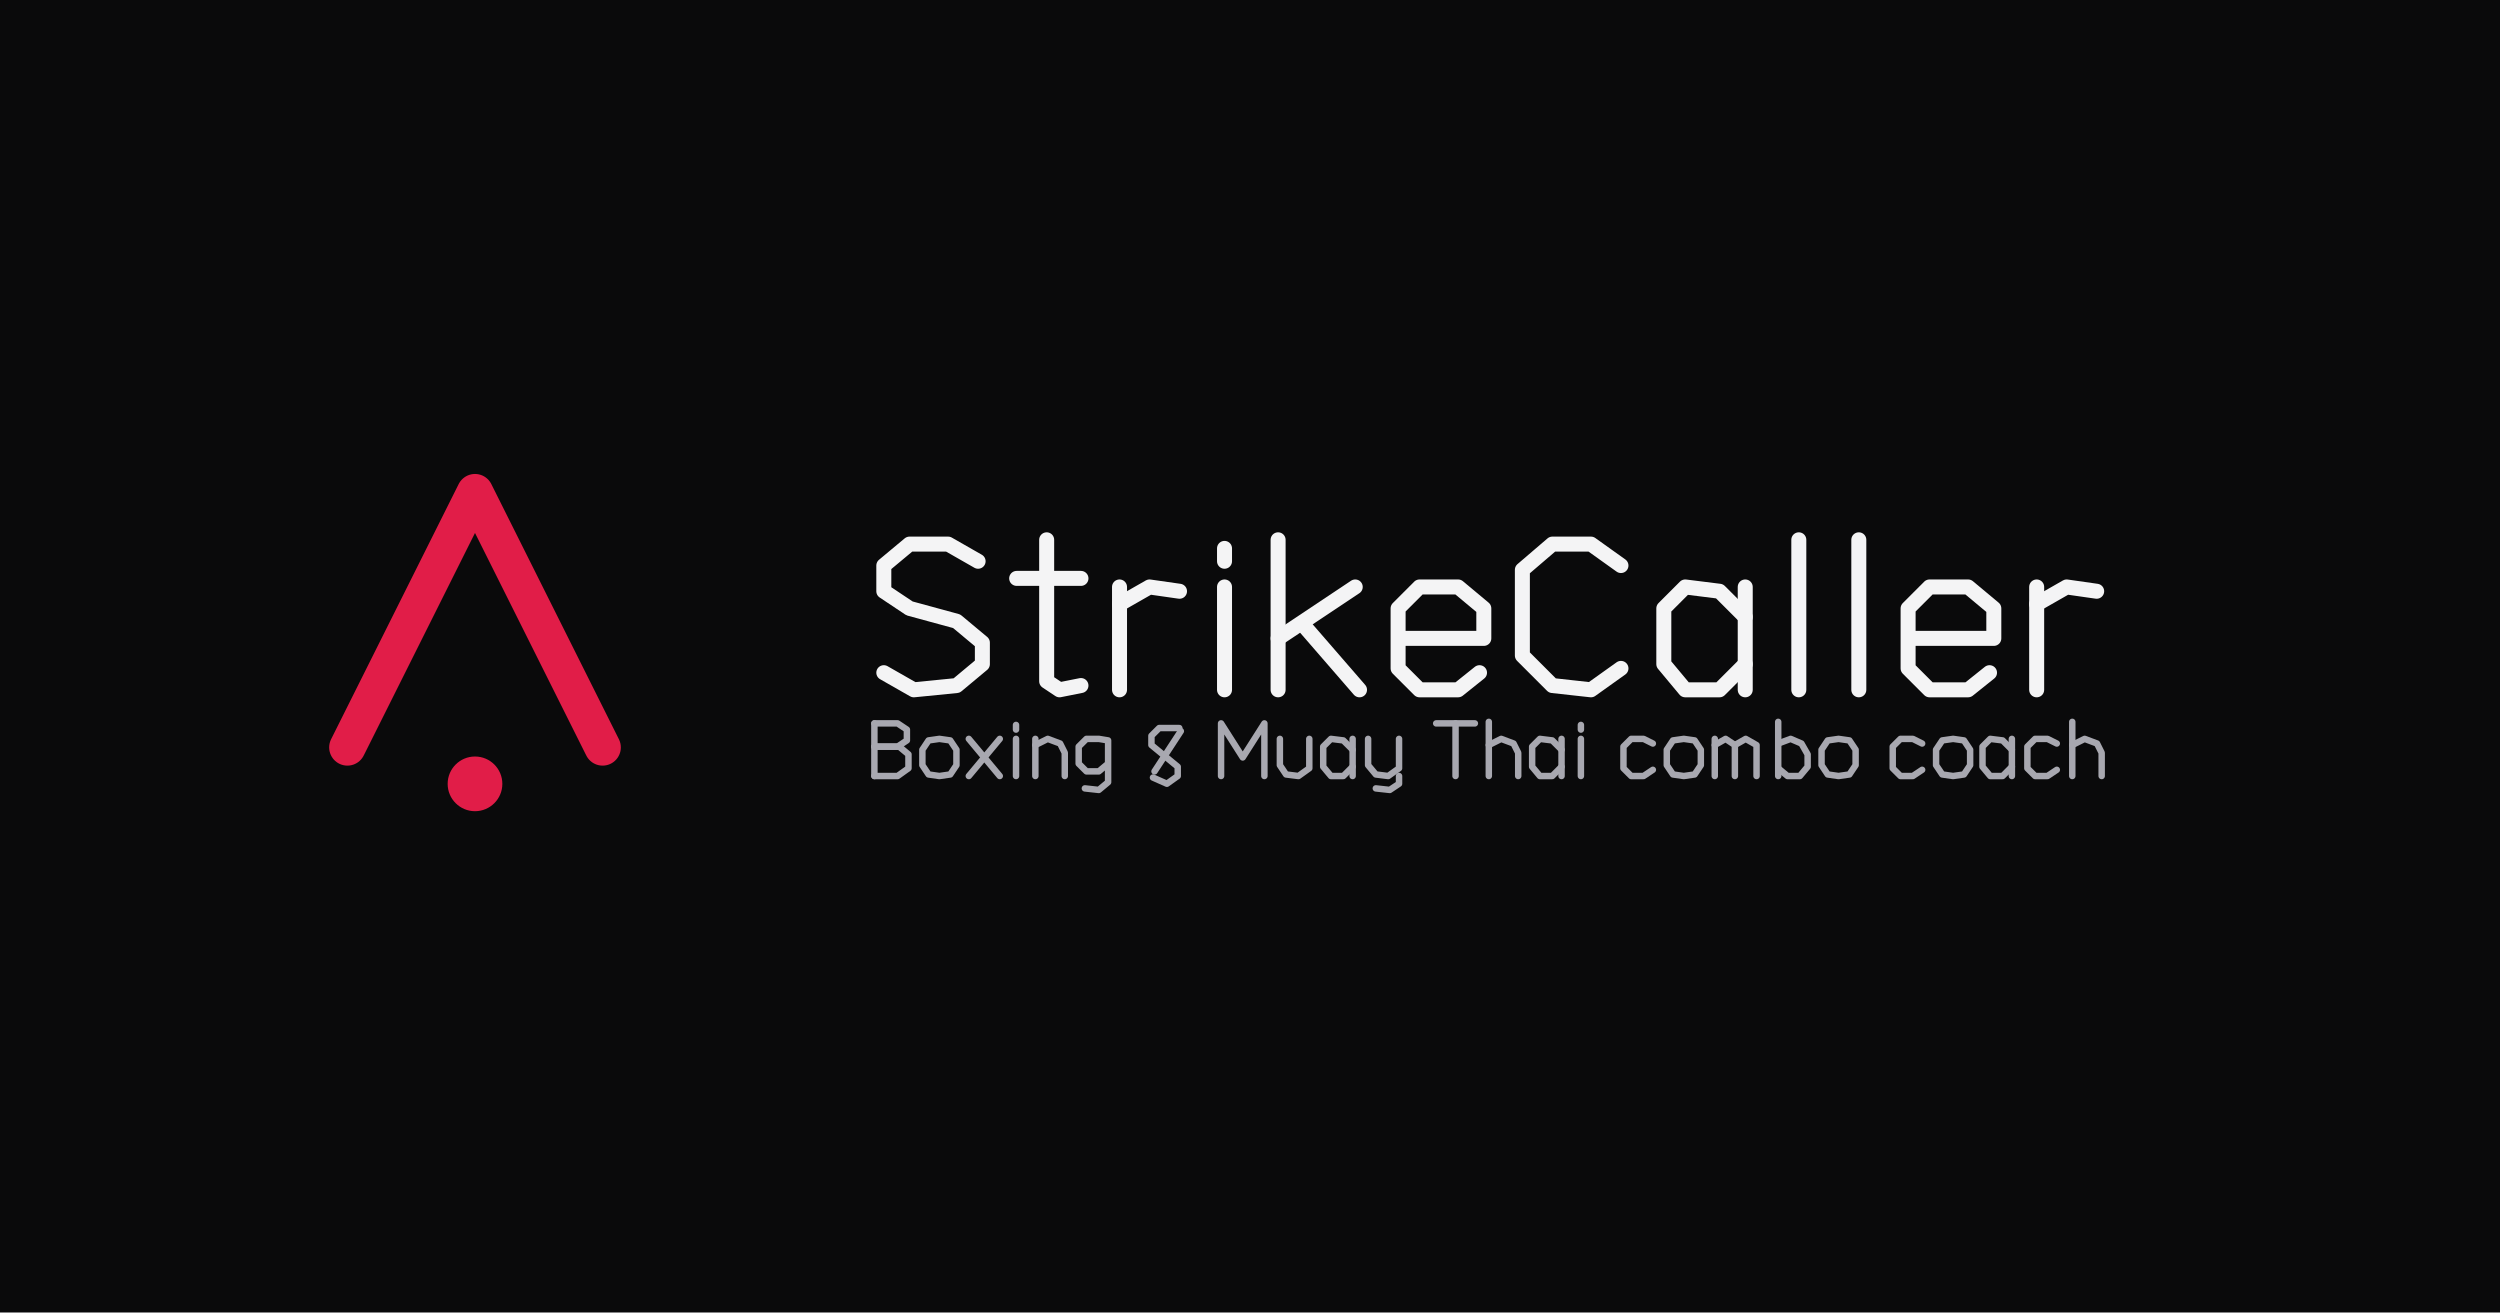
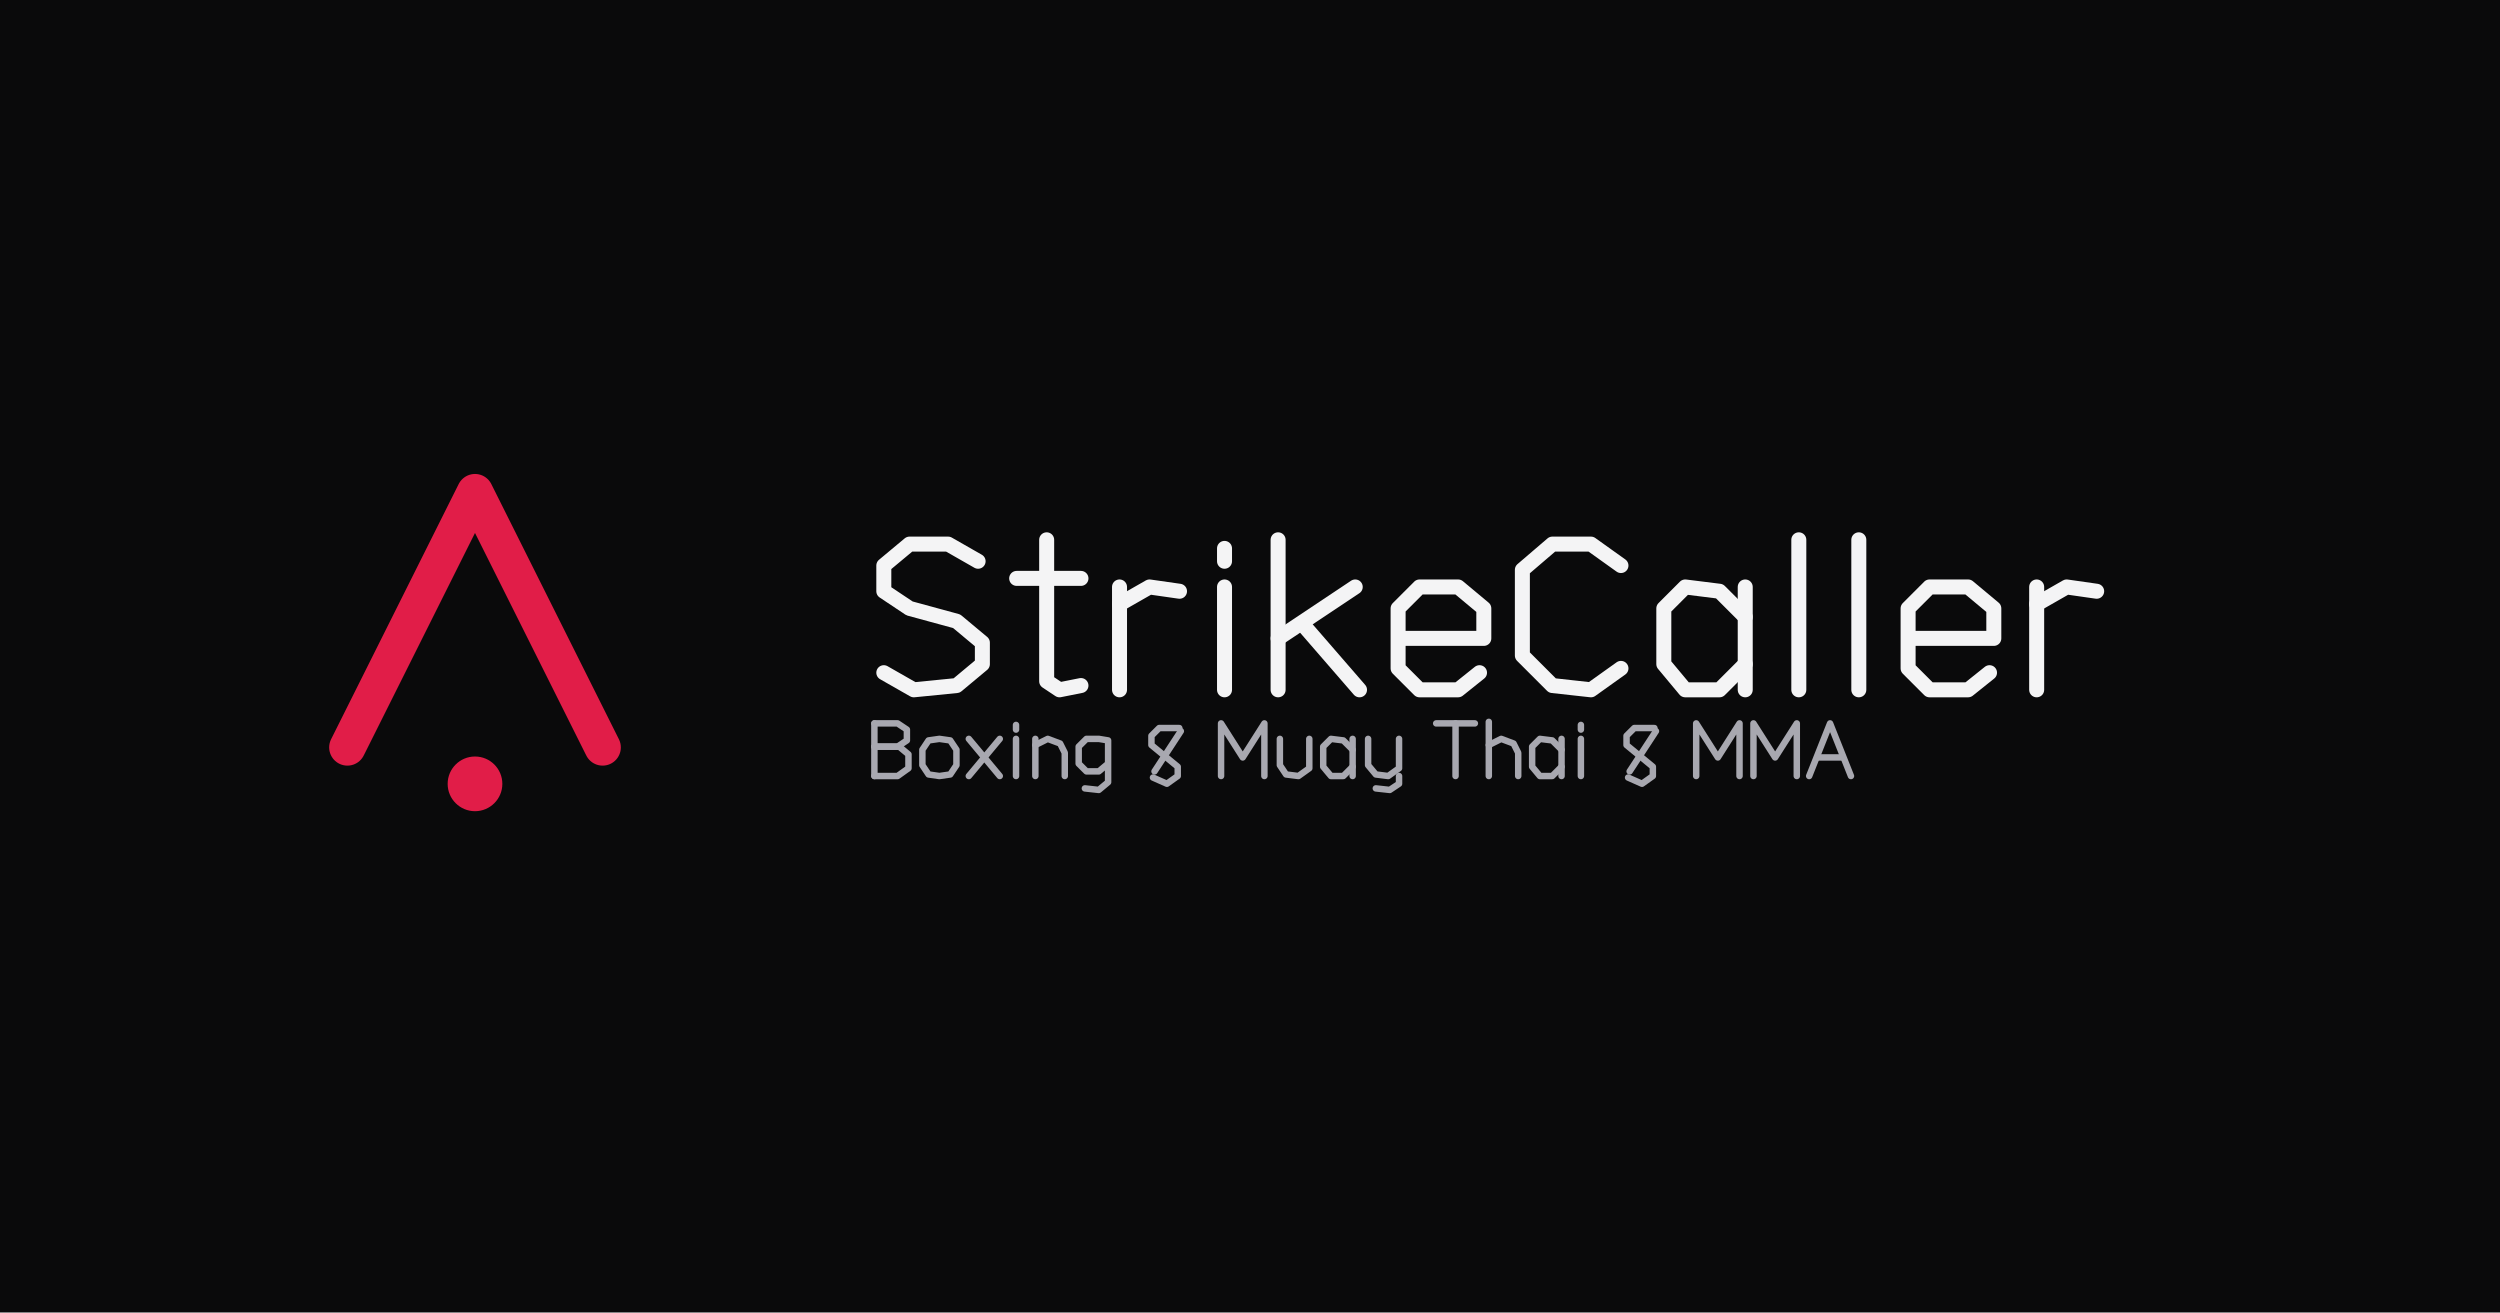
<svg xmlns="http://www.w3.org/2000/svg" width="1200" height="630" viewBox="0 0 1200 630">
  <rect width="1200" height="630" fill="#0a0a0b" />
  <g transform="translate(88.00 175.00) scale(0.546875)">
    <path d="M144 336 L256 112 L368 336" fill="none" stroke="#e11d48" stroke-width="32" stroke-linecap="round" stroke-linejoin="round" />
    <circle cx="256" cy="368" r="24" fill="#e11d48" />
  </g>
  <path d="M469.49 269.40 L455.09 261.17 L436.57 261.17 L424.23 271.46 L424.23 283.80 L436.57 292.03 L459.20 298.20 L471.54 308.49 L471.54 318.77 L459.20 329.06 L438.63 331.11 L424.23 322.89" fill="none" stroke="#f4f4f5" stroke-width="7.2" stroke-linecap="round" stroke-linejoin="round" />
  <path d="M502.40 259.11 L502.40 327.00 L508.57 331.11 L518.86 329.06" fill="none" stroke="#f4f4f5" stroke-width="7.2" stroke-linecap="round" stroke-linejoin="round" />
  <path d="M488.00 277.63 L518.86 277.63" fill="none" stroke="#f4f4f5" stroke-width="7.2" stroke-linecap="round" stroke-linejoin="round" />
  <path d="M537.37 331.11 L537.37 281.74" fill="none" stroke="#f4f4f5" stroke-width="7.2" stroke-linecap="round" stroke-linejoin="round" />
  <path d="M537.37 289.97 L551.77 281.74 L566.17 283.80" fill="none" stroke="#f4f4f5" stroke-width="7.2" stroke-linecap="round" stroke-linejoin="round" />
  <path d="M587.77 281.74 L587.77 331.11" fill="none" stroke="#f4f4f5" stroke-width="7.2" stroke-linecap="round" stroke-linejoin="round" />
  <path d="M587.77 263.23 L587.77 269.40" fill="none" stroke="#f4f4f5" stroke-width="7.2" stroke-linecap="round" stroke-linejoin="round" />
  <path d="M613.49 259.11 L613.49 331.11" fill="none" stroke="#f4f4f5" stroke-width="7.2" stroke-linecap="round" stroke-linejoin="round" />
  <path d="M613.49 306.43 L650.51 281.74" fill="none" stroke="#f4f4f5" stroke-width="7.2" stroke-linecap="round" stroke-linejoin="round" />
  <path d="M625.83 300.26 L652.57 331.11" fill="none" stroke="#f4f4f5" stroke-width="7.2" stroke-linecap="round" stroke-linejoin="round" />
  <path d="M671.09 306.43 L712.23 306.43 L712.23 292.03 L699.89 281.74 L681.37 281.74 L671.09 292.03 L671.09 320.83 L681.37 331.11 L699.89 331.11 L710.17 322.89" fill="none" stroke="#f4f4f5" stroke-width="7.2" stroke-linecap="round" stroke-linejoin="round" />
  <path d="M778.06 271.46 L763.66 261.17 L745.14 261.17 L730.74 273.51 L730.74 314.66 L745.14 329.06 L763.66 331.11 L778.06 320.83" fill="none" stroke="#f4f4f5" stroke-width="7.2" stroke-linecap="round" stroke-linejoin="round" />
  <path d="M837.71 281.74 L837.71 331.11" fill="none" stroke="#f4f4f5" stroke-width="7.2" stroke-linecap="round" stroke-linejoin="round" />
  <path d="M837.71 296.14 L825.37 283.80 L808.91 281.74 L798.63 292.03 L798.63 318.77 L808.91 331.11 L825.37 331.11 L837.71 318.77" fill="none" stroke="#f4f4f5" stroke-width="7.2" stroke-linecap="round" stroke-linejoin="round" />
  <path d="M863.43 259.11 L863.43 331.11" fill="none" stroke="#f4f4f5" stroke-width="7.2" stroke-linecap="round" stroke-linejoin="round" />
  <path d="M892.23 259.11 L892.23 331.11" fill="none" stroke="#f4f4f5" stroke-width="7.2" stroke-linecap="round" stroke-linejoin="round" />
  <path d="M915.89 306.43 L957.03 306.43 L957.03 292.03 L944.69 281.74 L926.17 281.74 L915.89 292.03 L915.89 320.83 L926.17 331.11 L944.69 331.11 L954.97 322.89" fill="none" stroke="#f4f4f5" stroke-width="7.2" stroke-linecap="round" stroke-linejoin="round" />
  <path d="M977.60 331.11 L977.60 281.74" fill="none" stroke="#f4f4f5" stroke-width="7.2" stroke-linecap="round" stroke-linejoin="round" />
  <path d="M977.60 289.97 L992.00 281.74 L1006.40 283.80" fill="none" stroke="#f4f4f5" stroke-width="7.2" stroke-linecap="round" stroke-linejoin="round" />
  <path d="M419.71 347.23 L419.71 372.49" fill="none" stroke="#a8a8b0" stroke-width="3.1" stroke-linecap="round" stroke-linejoin="round" />
  <path d="M419.71 347.23 L430.86 347.23 L435.31 350.20 L435.31 355.40 L430.86 358.37 L419.71 358.37" fill="none" stroke="#a8a8b0" stroke-width="3.1" stroke-linecap="round" stroke-linejoin="round" />
  <path d="M419.71 358.37 L431.60 358.37 L436.06 362.09 L436.06 368.77 L430.86 372.49 L419.71 372.49" fill="none" stroke="#a8a8b0" stroke-width="3.1" stroke-linecap="round" stroke-linejoin="round" />
  <path d="M450.91 354.66 L445.71 355.40 L442.74 359.86 L442.74 367.29 L445.71 371.74 L450.91 372.49 L456.11 371.74 L459.09 367.29 L459.09 359.86 L456.11 355.40 L450.91 354.66" fill="none" stroke="#a8a8b0" stroke-width="3.1" stroke-linecap="round" stroke-linejoin="round" />
  <path d="M465.03 354.66 L479.89 372.49" fill="none" stroke="#a8a8b0" stroke-width="3.1" stroke-linecap="round" stroke-linejoin="round" />
  <path d="M479.89 354.66 L465.03 372.49" fill="none" stroke="#a8a8b0" stroke-width="3.1" stroke-linecap="round" stroke-linejoin="round" />
  <path d="M487.69 354.66 L487.69 372.49" fill="none" stroke="#a8a8b0" stroke-width="3.1" stroke-linecap="round" stroke-linejoin="round" />
  <path d="M487.69 347.97 L487.69 350.20" fill="none" stroke="#a8a8b0" stroke-width="3.1" stroke-linecap="round" stroke-linejoin="round" />
  <path d="M496.97 372.49 L496.97 354.66" fill="none" stroke="#a8a8b0" stroke-width="3.1" stroke-linecap="round" stroke-linejoin="round" />
  <path d="M496.97 357.63 L502.91 354.66 L508.86 356.89 L511.09 361.34 L511.09 372.49" fill="none" stroke="#a8a8b0" stroke-width="3.1" stroke-linecap="round" stroke-linejoin="round" />
  <path d="M531.89 355.40 L527.43 354.66 L521.49 354.66 L517.77 358.37 L517.77 366.54 L521.49 370.26 L527.43 370.26 L531.89 366.54 L531.89 355.40 L531.89 375.46 L527.43 379.17 L520.74 378.43" fill="none" stroke="#a8a8b0" stroke-width="3.1" stroke-linecap="round" stroke-linejoin="round" />
  <path d="M566.06 349.46 L556.40 349.46 L552.69 353.17 L552.69 357.63 L565.31 368.03 L565.31 372.49 L560.11 376.20 L553.43 373.23" fill="none" stroke="#a8a8b0" stroke-width="3.1" stroke-linecap="round" stroke-linejoin="round" />
  <path d="M554.17 370.26 L566.80 350.94" fill="none" stroke="#a8a8b0" stroke-width="3.1" stroke-linecap="round" stroke-linejoin="round" />
  <path d="M586.11 372.49 L586.11 347.23 L596.51 363.57 L606.91 347.23 L606.91 372.49" fill="none" stroke="#a8a8b0" stroke-width="3.1" stroke-linecap="round" stroke-linejoin="round" />
  <path d="M614.34 354.66 L614.34 367.29 L617.31 371.74 L623.26 372.49 L628.46 368.77 L628.46 354.66" fill="none" stroke="#a8a8b0" stroke-width="3.1" stroke-linecap="round" stroke-linejoin="round" />
  <path d="M649.26 354.66 L649.26 372.49" fill="none" stroke="#a8a8b0" stroke-width="3.1" stroke-linecap="round" stroke-linejoin="round" />
  <path d="M649.26 359.86 L644.80 355.40 L638.86 354.66 L635.14 358.37 L635.14 368.03 L638.86 372.49 L644.80 372.49 L649.26 368.03" fill="none" stroke="#a8a8b0" stroke-width="3.1" stroke-linecap="round" stroke-linejoin="round" />
  <path d="M656.69 354.66 L656.69 367.29 L660.40 371.74 L666.34 372.49 L671.54 368.77 L671.54 354.66" fill="none" stroke="#a8a8b0" stroke-width="3.1" stroke-linecap="round" stroke-linejoin="round" />
  <path d="M671.54 372.49 L671.54 376.20 L667.09 379.17 L660.40 378.43" fill="none" stroke="#a8a8b0" stroke-width="3.1" stroke-linecap="round" stroke-linejoin="round" />
  <path d="M689.37 347.23 L707.94 347.23" fill="none" stroke="#a8a8b0" stroke-width="3.1" stroke-linecap="round" stroke-linejoin="round" />
  <path d="M698.66 347.23 L698.66 372.49" fill="none" stroke="#a8a8b0" stroke-width="3.1" stroke-linecap="round" stroke-linejoin="round" />
  <path d="M714.63 346.49 L714.63 372.49" fill="none" stroke="#a8a8b0" stroke-width="3.1" stroke-linecap="round" stroke-linejoin="round" />
  <path d="M714.63 357.63 L720.57 354.66 L726.51 356.89 L728.74 361.34 L728.74 372.49" fill="none" stroke="#a8a8b0" stroke-width="3.1" stroke-linecap="round" stroke-linejoin="round" />
  <path d="M749.54 354.66 L749.54 372.49" fill="none" stroke="#a8a8b0" stroke-width="3.1" stroke-linecap="round" stroke-linejoin="round" />
  <path d="M749.54 359.86 L745.09 355.40 L739.14 354.66 L735.43 358.37 L735.43 368.03 L739.14 372.49 L745.09 372.49 L749.54 368.03" fill="none" stroke="#a8a8b0" stroke-width="3.1" stroke-linecap="round" stroke-linejoin="round" />
  <path d="M758.83 354.66 L758.83 372.49" fill="none" stroke="#a8a8b0" stroke-width="3.1" stroke-linecap="round" stroke-linejoin="round" />
  <path d="M758.83 347.97 L758.83 350.20" fill="none" stroke="#a8a8b0" stroke-width="3.1" stroke-linecap="round" stroke-linejoin="round" />
-   <path d="M793.37 356.89 L788.91 354.66 L782.97 354.66 L779.26 358.37 L779.26 368.77 L782.97 372.49 L788.91 372.49 L793.37 369.51" fill="none" stroke="#a8a8b0" stroke-width="3.1" stroke-linecap="round" stroke-linejoin="round" />
-   <path d="M808.23 354.66 L803.03 355.40 L800.06 359.86 L800.06 367.29 L803.03 371.74 L808.23 372.49 L813.43 371.74 L816.40 367.29 L816.40 359.86 L813.43 355.40 L808.23 354.66" fill="none" stroke="#a8a8b0" stroke-width="3.1" stroke-linecap="round" stroke-linejoin="round" />
-   <path d="M823.09 372.49 L823.09 354.66" fill="none" stroke="#a8a8b0" stroke-width="3.1" stroke-linecap="round" stroke-linejoin="round" />
-   <path d="M823.09 357.63 L828.29 354.66 L832.74 357.63 L832.74 372.49" fill="none" stroke="#a8a8b0" stroke-width="3.1" stroke-linecap="round" stroke-linejoin="round" />
-   <path d="M832.74 357.63 L837.94 354.66 L843.14 357.63 L843.14 372.49" fill="none" stroke="#a8a8b0" stroke-width="3.1" stroke-linecap="round" stroke-linejoin="round" />
-   <path d="M853.54 346.49 L853.54 372.49" fill="none" stroke="#a8a8b0" stroke-width="3.1" stroke-linecap="round" stroke-linejoin="round" />
-   <path d="M853.54 356.89 L859.49 354.66 L864.69 356.89 L867.66 362.09 L867.66 368.03 L863.94 372.49 L858.00 372.49 L853.54 368.77" fill="none" stroke="#a8a8b0" stroke-width="3.1" stroke-linecap="round" stroke-linejoin="round" />
-   <path d="M882.51 354.66 L877.31 355.40 L874.34 359.86 L874.34 367.29 L877.31 371.74 L882.51 372.49 L887.71 371.74 L890.69 367.29 L890.69 359.86 L887.71 355.40 L882.51 354.66" fill="none" stroke="#a8a8b0" stroke-width="3.1" stroke-linecap="round" stroke-linejoin="round" />
-   <path d="M922.63 356.89 L918.17 354.66 L912.23 354.66 L908.51 358.37 L908.51 368.77 L912.23 372.49 L918.17 372.49 L922.63 369.51" fill="none" stroke="#a8a8b0" stroke-width="3.1" stroke-linecap="round" stroke-linejoin="round" />
-   <path d="M937.49 354.66 L932.29 355.40 L929.31 359.86 L929.31 367.29 L932.29 371.74 L937.49 372.49 L942.69 371.74 L945.66 367.29 L945.66 359.86 L942.69 355.40 L937.49 354.66" fill="none" stroke="#a8a8b0" stroke-width="3.1" stroke-linecap="round" stroke-linejoin="round" />
-   <path d="M965.71 354.66 L965.71 372.49" fill="none" stroke="#a8a8b0" stroke-width="3.1" stroke-linecap="round" stroke-linejoin="round" />
-   <path d="M965.71 359.86 L961.26 355.40 L955.31 354.66 L951.60 358.37 L951.60 368.03 L955.31 372.49 L961.26 372.49 L965.71 368.03" fill="none" stroke="#a8a8b0" stroke-width="3.1" stroke-linecap="round" stroke-linejoin="round" />
-   <path d="M987.26 356.89 L982.80 354.66 L976.86 354.66 L973.14 358.37 L973.14 368.77 L976.86 372.49 L982.80 372.49 L987.26 369.51" fill="none" stroke="#a8a8b0" stroke-width="3.1" stroke-linecap="round" stroke-linejoin="round" />
-   <path d="M994.69 346.49 L994.69 372.49" fill="none" stroke="#a8a8b0" stroke-width="3.1" stroke-linecap="round" stroke-linejoin="round" />
-   <path d="M994.69 357.63 L1000.63 354.66 L1006.57 356.89 L1008.80 361.34 L1008.80 372.49" fill="none" stroke="#a8a8b0" stroke-width="3.1" stroke-linecap="round" stroke-linejoin="round" />
+   <path d="M794.11 349.46 L784.46 349.46 L780.74 353.17 L780.74 357.63 L793.37 368.03 L793.37 372.49 L788.17 376.20 L781.49 373.23" fill="none" stroke="#a8a8b0" stroke-width="3.1" stroke-linecap="round" stroke-linejoin="round" />
+   <path d="M782.23 370.26 L794.86 350.94" fill="none" stroke="#a8a8b0" stroke-width="3.1" stroke-linecap="round" stroke-linejoin="round" />
+   <path d="M814.17 372.49 L814.17 347.23 L824.57 363.57 L834.97 347.23 L834.97 372.49" fill="none" stroke="#a8a8b0" stroke-width="3.1" stroke-linecap="round" stroke-linejoin="round" />
+   <path d="M841.66 372.49 L841.66 347.23 L852.06 363.57 L862.46 347.23 L862.46 372.49" fill="none" stroke="#a8a8b0" stroke-width="3.1" stroke-linecap="round" stroke-linejoin="round" />
+   <path d="M868.40 372.49 L878.43 347.23 L888.46 372.49" fill="none" stroke="#a8a8b0" stroke-width="3.1" stroke-linecap="round" stroke-linejoin="round" />
+   <path d="M872.86 363.57 L884.00 363.57" fill="none" stroke="#a8a8b0" stroke-width="3.1" stroke-linecap="round" stroke-linejoin="round" />
</svg>
